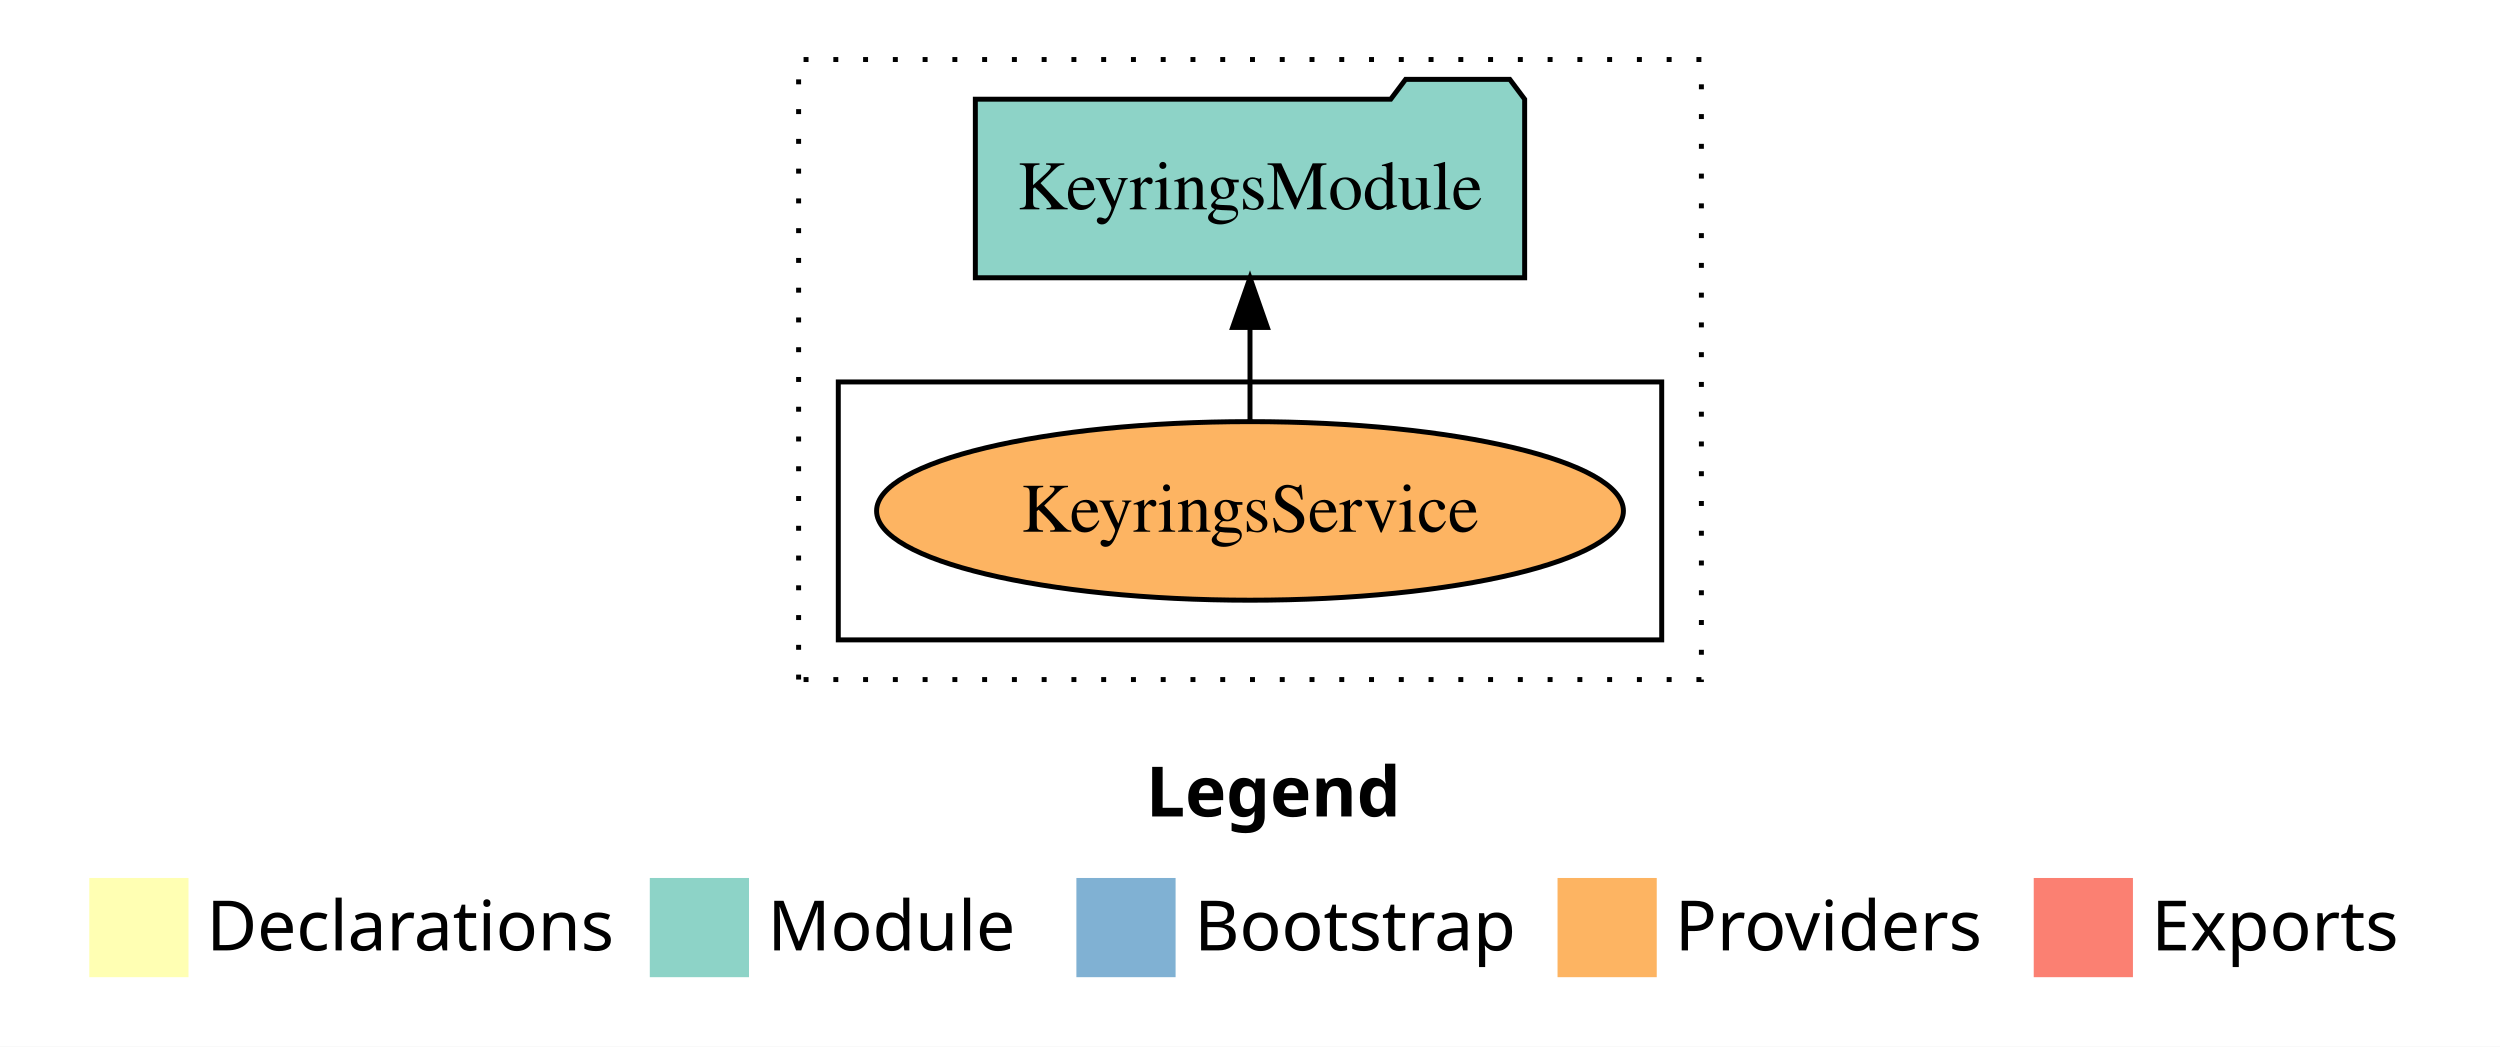
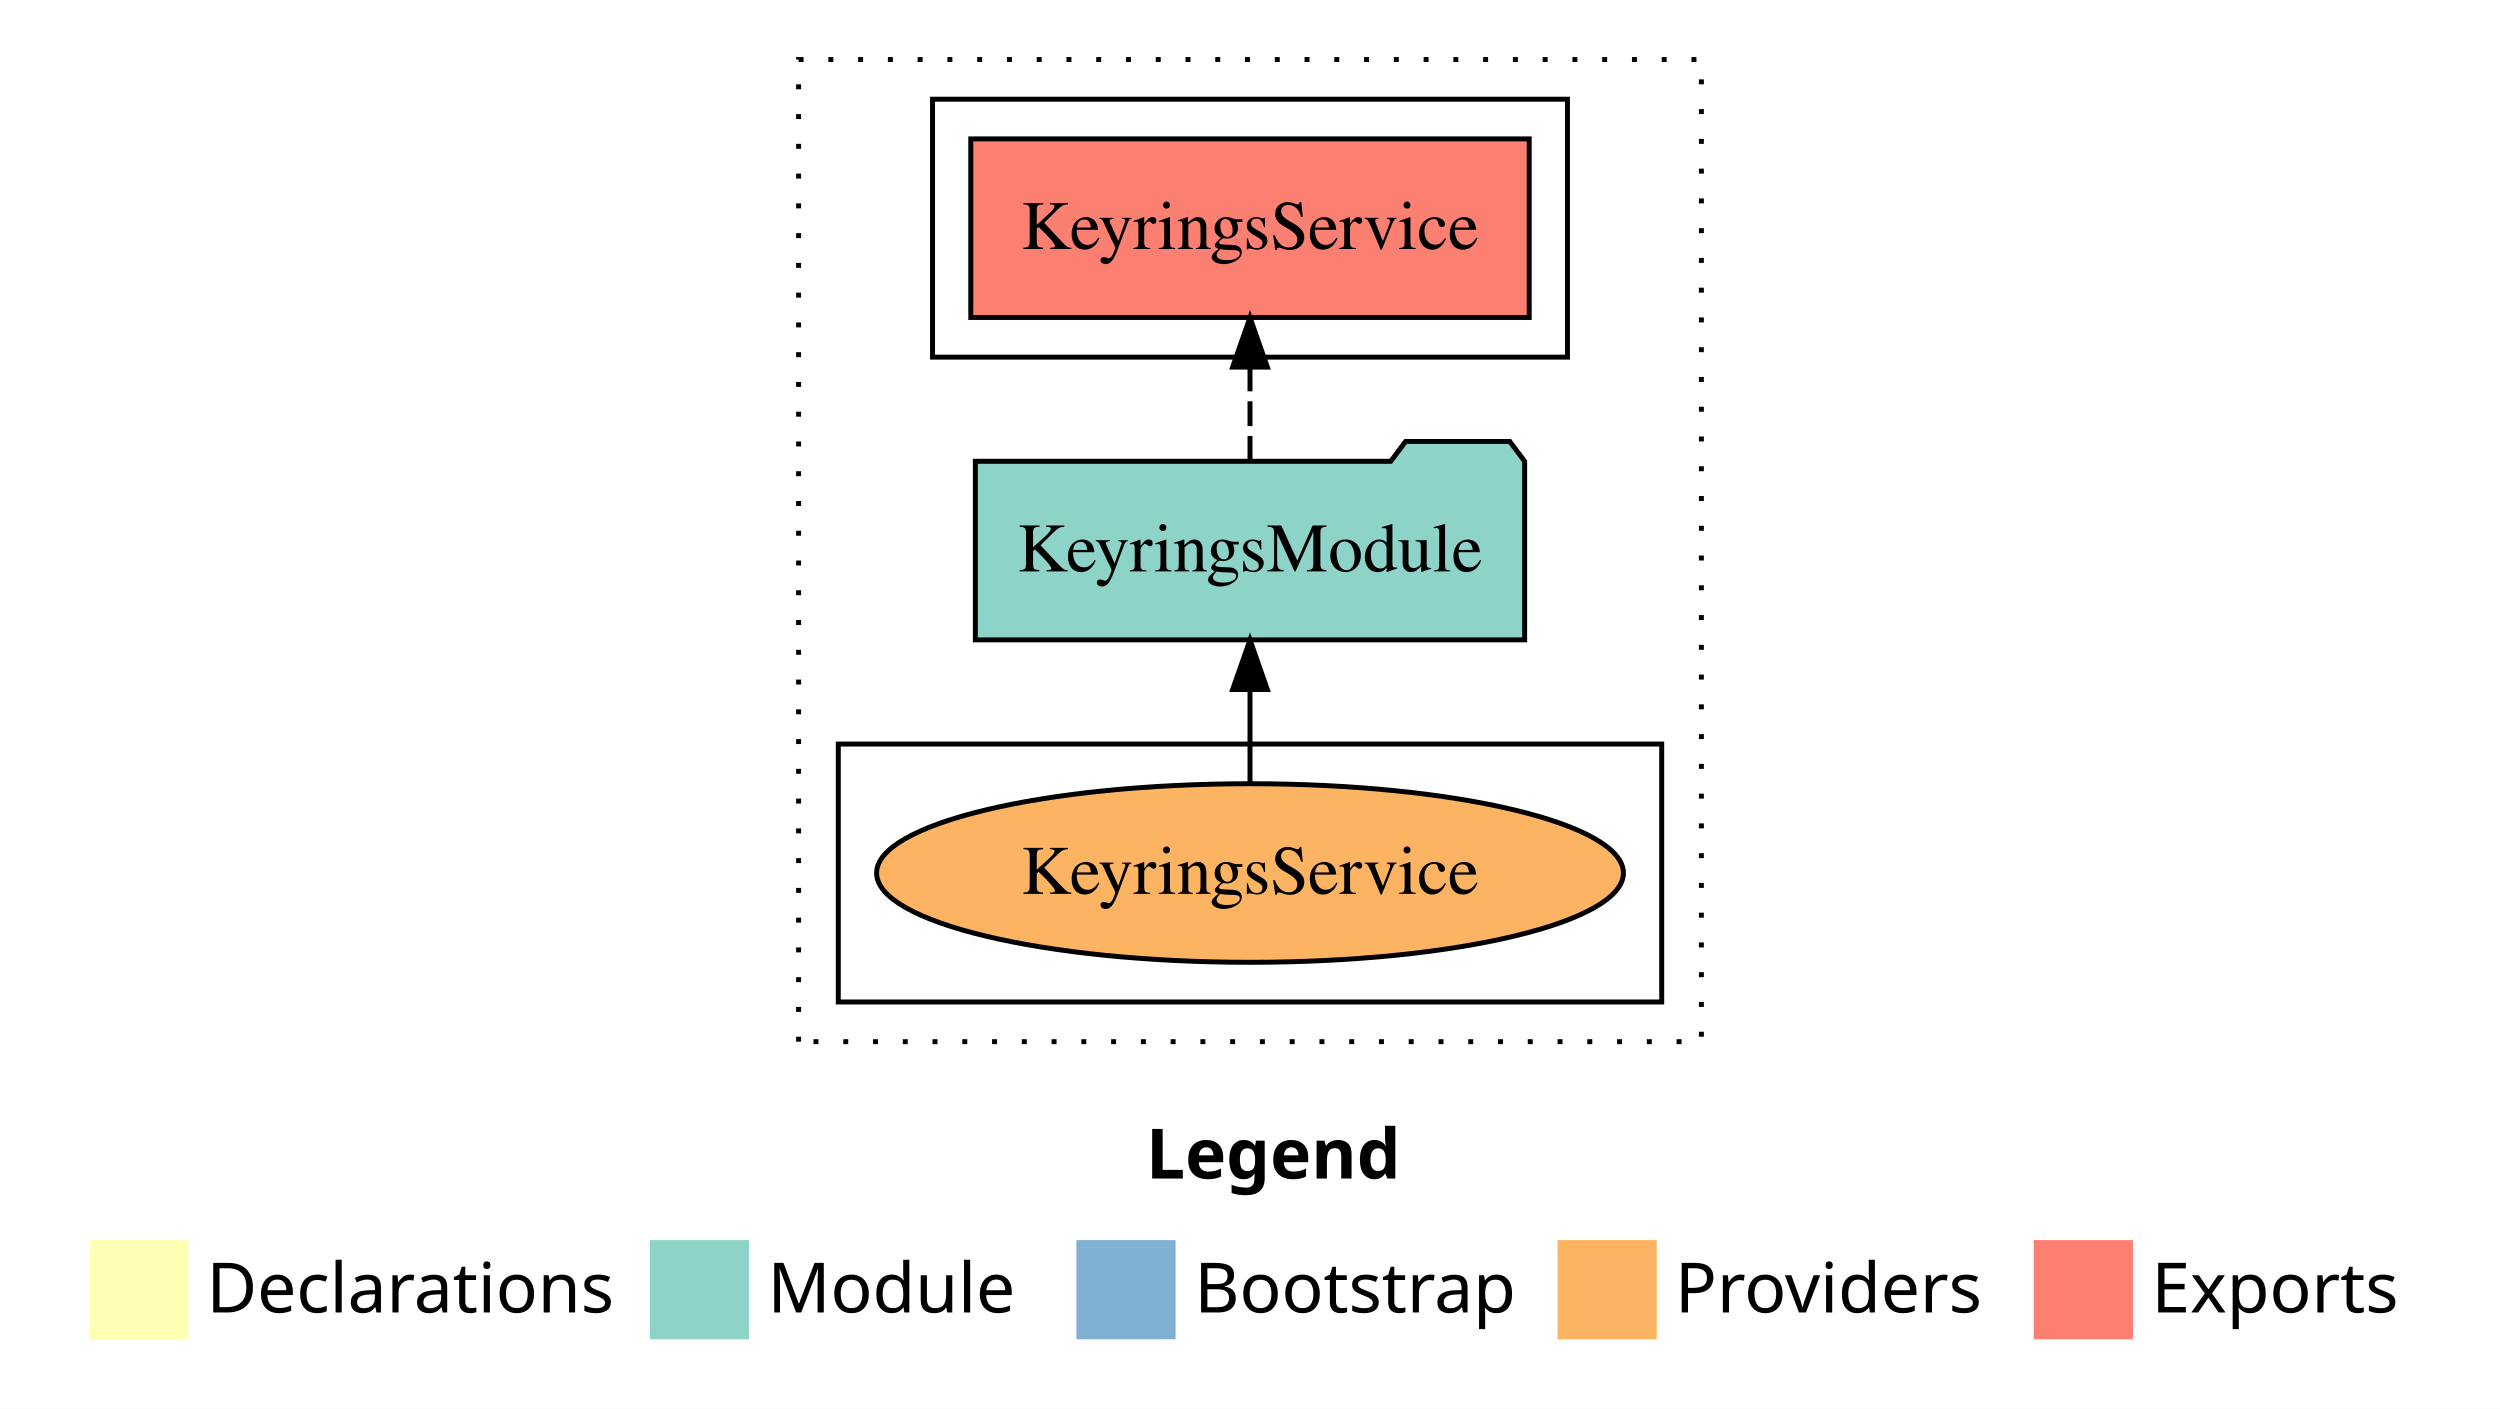
- <svg xmlns="http://www.w3.org/2000/svg" width="504pt" height="211pt" viewBox="0.00 0.00 504.00 211.00">
-   <g id="graph0" class="graph" transform="scale(1 1) rotate(0) translate(4 207)">
-     <polygon fill="white" stroke="transparent" points="-4,4 -4,-207 500,-207 500,4 -4,4" />
+ <svg xmlns="http://www.w3.org/2000/svg" width="504pt" height="284pt" viewBox="0.00 0.00 504.00 284.00">
+   <g id="graph0" class="graph" transform="scale(1 1) rotate(0) translate(4 280)">
+     <polygon fill="white" stroke="transparent" points="-4,4 -4,-280 500,-280 500,4 -4,4" />
    <text text-anchor="start" x="227.01" y="-42.4" font-family="Times-12" font-weight="bold" font-size="14.00">Legend</text>
    <polygon fill="#ffffb3" stroke="transparent" points="14,-10 14,-30 34,-30 34,-10 14,-10" />
    <text text-anchor="start" x="37.63" y="-15.4" font-family="Times-12" font-size="14.00">  Declarations</text>
    <polygon fill="#8dd3c7" stroke="transparent" points="127,-10 127,-30 147,-30 147,-10 127,-10" />
    <text text-anchor="start" x="150.73" y="-15.4" font-family="Times-12" font-size="14.00">  Module</text>
    <polygon fill="#80b1d3" stroke="transparent" points="213,-10 213,-30 233,-30 233,-10 213,-10" />
    <text text-anchor="start" x="236.78" y="-15.4" font-family="Times-12" font-size="14.00">  Bootstrap</text>
    <polygon fill="#fdb462" stroke="transparent" points="310,-10 310,-30 330,-30 330,-10 310,-10" />
    <text text-anchor="start" x="333.67" y="-15.4" font-family="Times-12" font-size="14.00">  Providers</text>
    <polygon fill="#fb8072" stroke="transparent" points="406,-10 406,-30 426,-30 426,-10 406,-10" />
    <text text-anchor="start" x="429.73" y="-15.4" font-family="Times-12" font-size="14.00">  Exports</text>
    <g id="clust1" class="cluster">
-       <polygon fill="none" stroke="black" stroke-dasharray="1,5" points="157,-70 157,-195 339,-195 339,-70 157,-70" />
+       <polygon fill="none" stroke="black" stroke-dasharray="1,5" points="157,-70 157,-268 339,-268 339,-70 157,-70" />
    </g>
    <g id="clust6" class="cluster">
      <polygon fill="none" stroke="black" points="165,-78 165,-130 331,-130 331,-78 165,-78" />
    </g>
+     <g id="clust4" class="cluster">
+       <polygon fill="none" stroke="black" points="184,-208 184,-260 312,-260 312,-208 184,-208" />
+     </g>
    <g id="node1" class="node">
-       <ellipse fill="#fdb462" stroke="black" cx="248" cy="-104" rx="75.28" ry="18" />
-       <text text-anchor="middle" x="248" y="-99.8" font-family="Times,serif" font-size="14.00">KeyringsService</text>
+       <polygon fill="#fb8072" stroke="black" points="304.29,-252 191.71,-252 191.71,-216 304.29,-216 304.29,-252" />
+       <text text-anchor="middle" x="248" y="-229.8" font-family="Times,serif" font-size="14.00">KeyringsService </text>
    </g>
    <g id="node2" class="node">
      <polygon fill="#8dd3c7" stroke="black" points="303.37,-187 300.37,-191 279.37,-191 276.37,-187 192.63,-187 192.63,-151 303.37,-151 303.37,-187" />
      <text text-anchor="middle" x="248" y="-164.8" font-family="Times,serif" font-size="14.00">KeyringsModule</text>
    </g>
    <g id="edge1" class="edge">
+       <path fill="none" stroke="black" stroke-dasharray="5,2" d="M248,-187.11C248,-187.11 248,-205.99 248,-205.99" />
+       <polygon fill="black" stroke="black" points="244.5,-205.99 248,-215.99 251.5,-205.99 244.5,-205.99" />
+     </g>
+     <g id="node3" class="node">
+       <ellipse fill="#fdb462" stroke="black" cx="248" cy="-104" rx="75.28" ry="18" />
+       <text text-anchor="middle" x="248" y="-99.8" font-family="Times,serif" font-size="14.00">KeyringsService</text>
+     </g>
+     <g id="edge2" class="edge">
      <path fill="none" stroke="black" d="M248,-122.11C248,-122.11 248,-140.99 248,-140.99" />
      <polygon fill="black" stroke="black" points="244.5,-140.99 248,-150.99 251.5,-140.99 244.5,-140.99" />
    </g>
  </g>
</svg>
